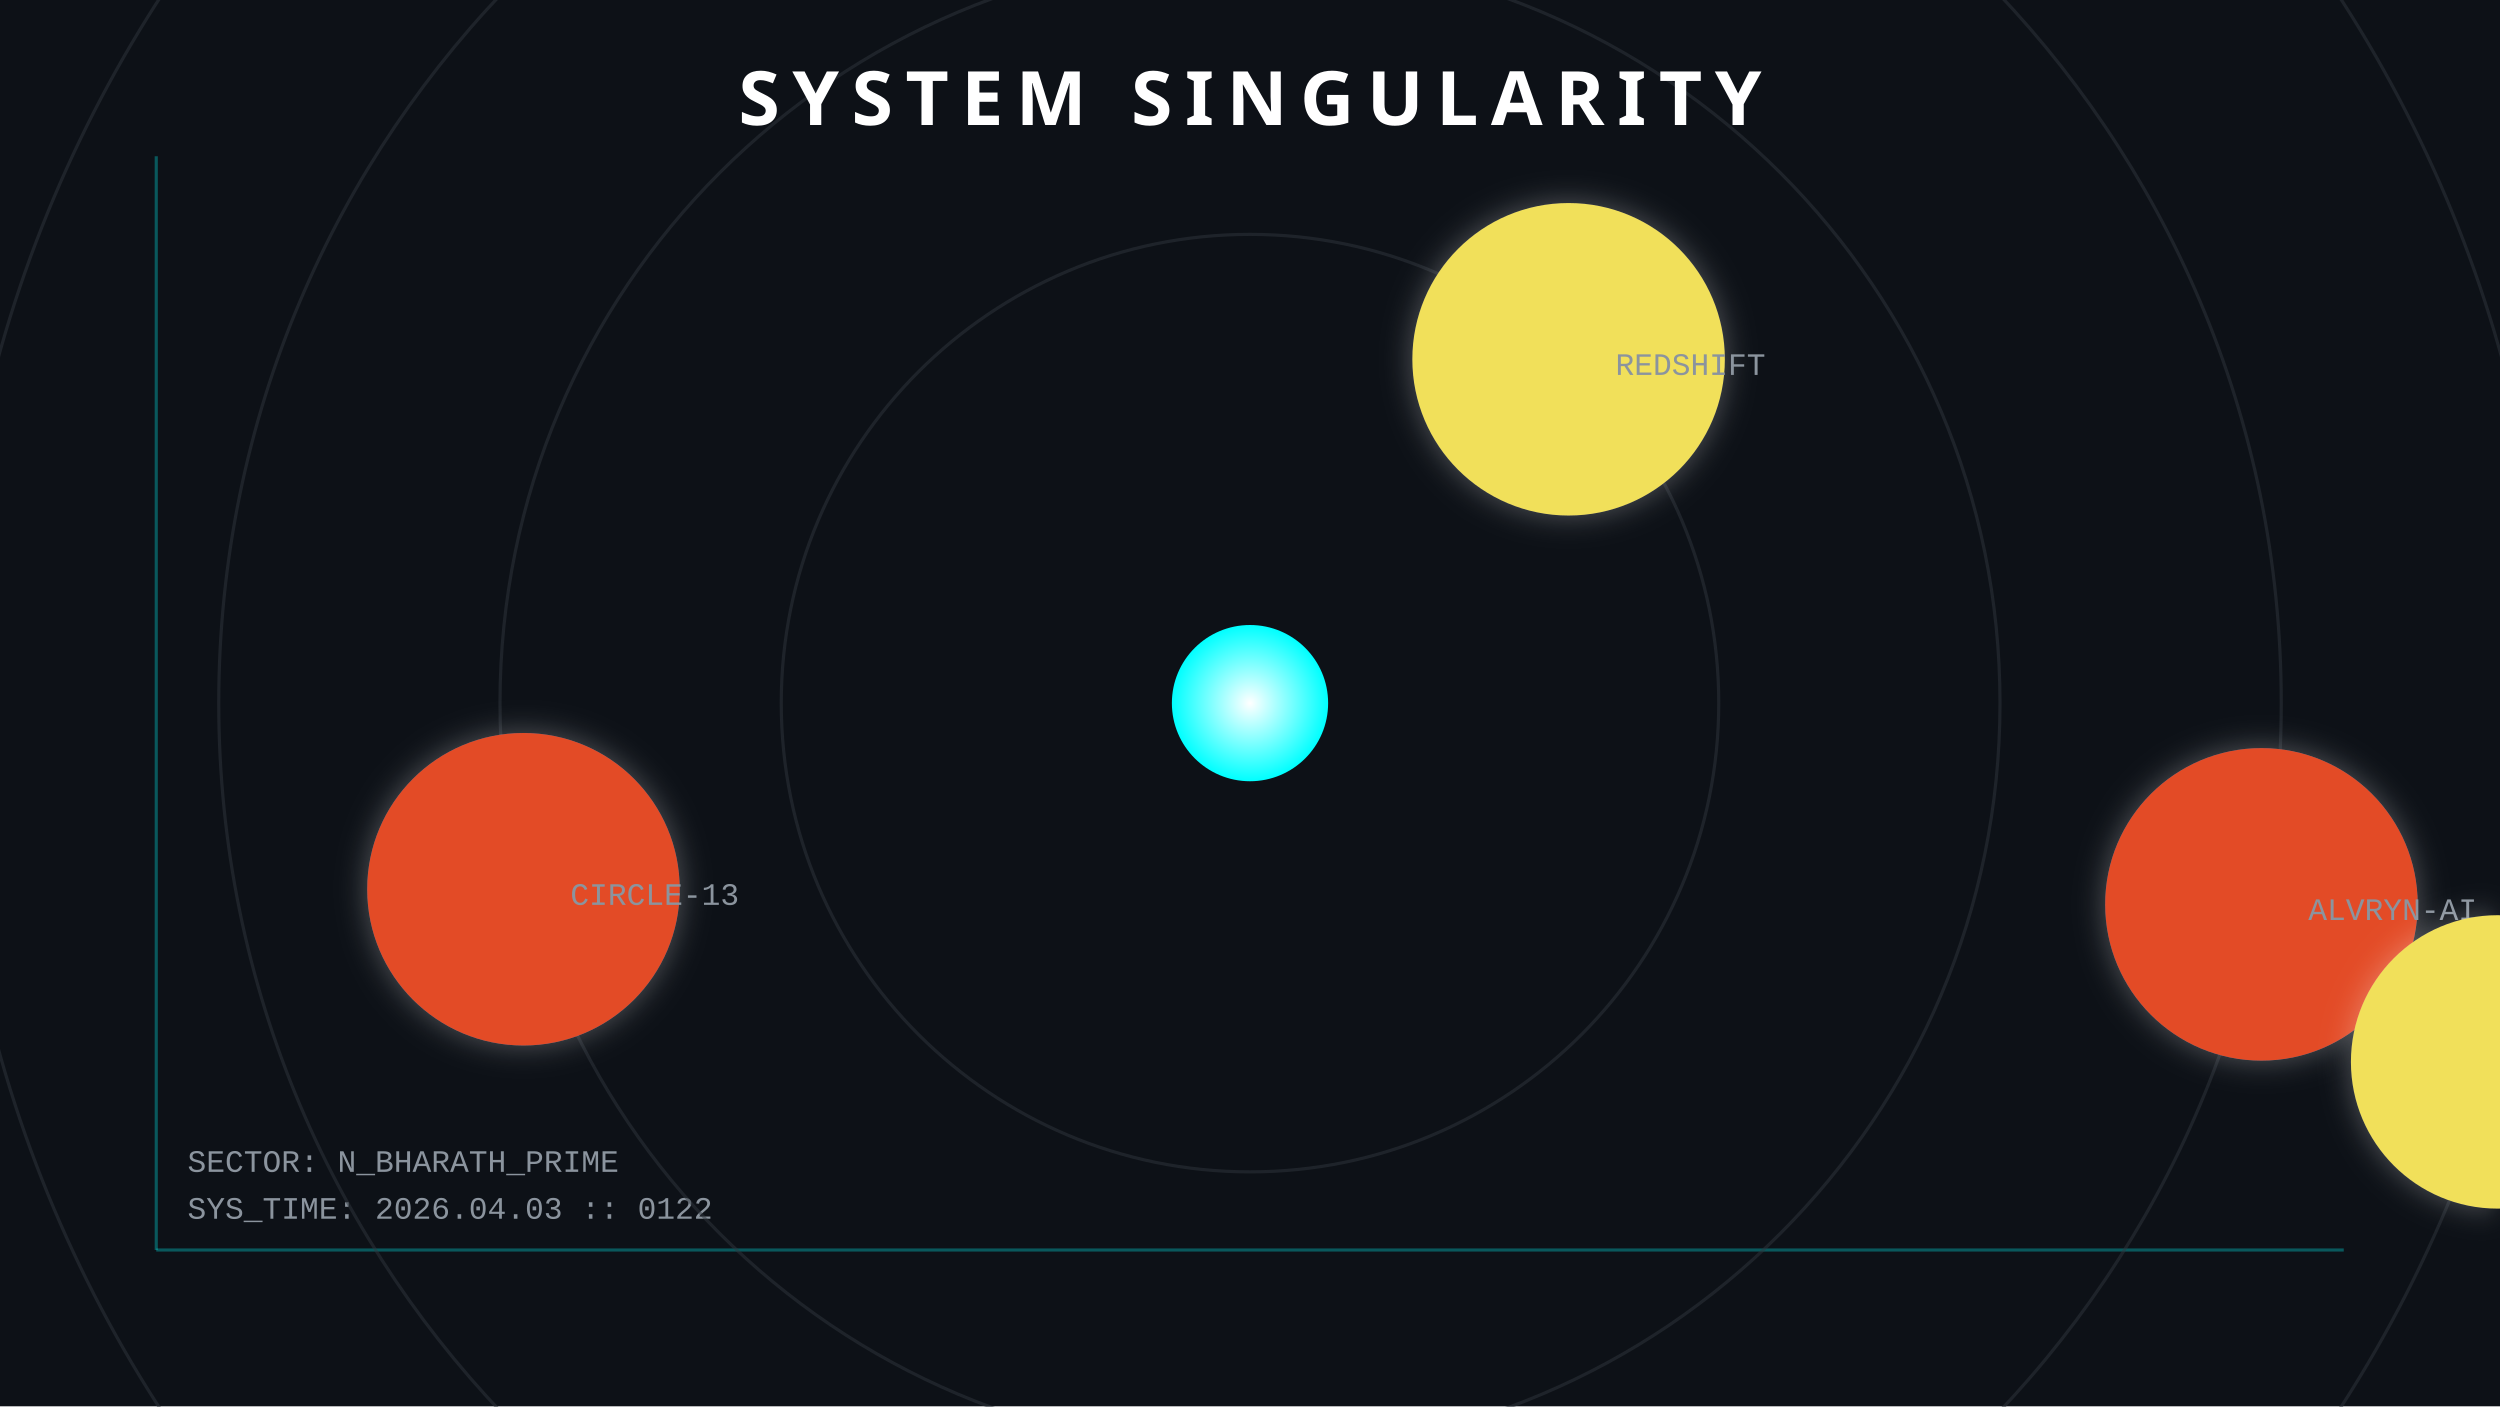
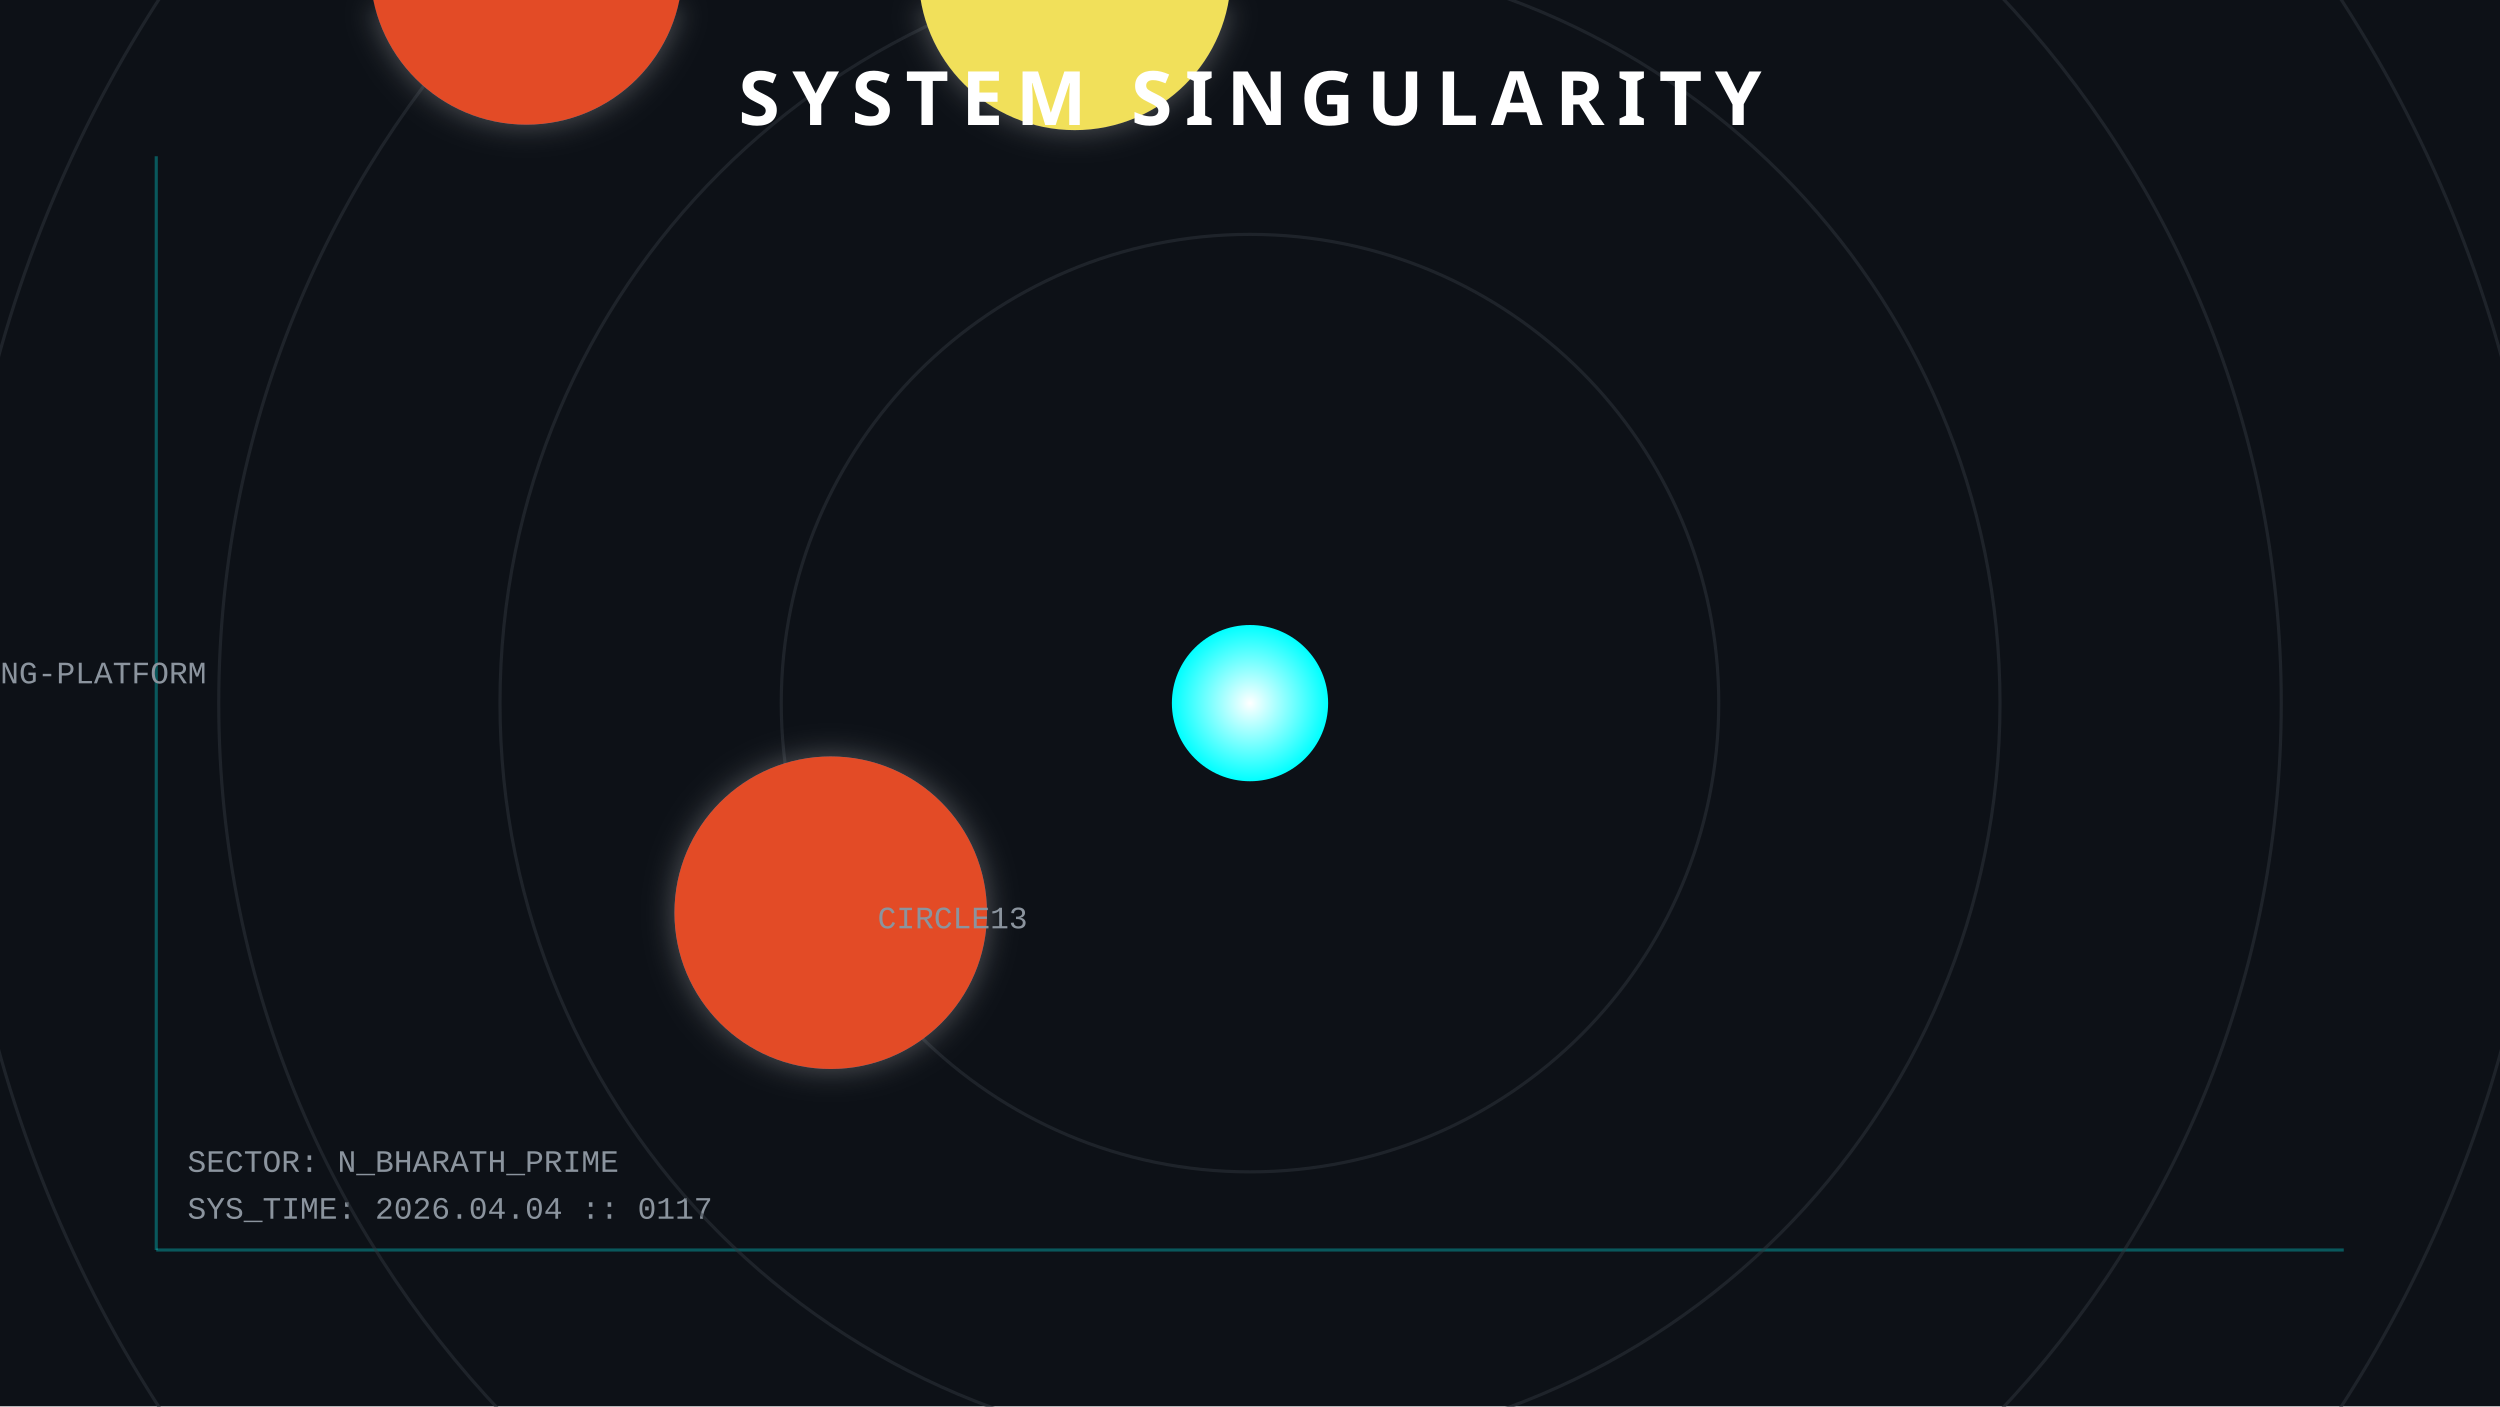
<svg xmlns="http://www.w3.org/2000/svg" width="800" height="450">
  <style>
        .orbit { fill: none; stroke: #30363d; stroke-width: 1; opacity: 0.5; }
        .planet { filter: drop-shadow(0 0 5px rgba(255,255,255,0.3)); }
        .text { font-family: 'Courier New', monospace; fill: #8b949e; font-size: 10px; }
        .title { font-family: sans-serif; fill: white; font-weight: bold; font-size: 24px; letter-spacing: 4px; }
        .hud-line { stroke: #00ffff; stroke-width: 1; opacity: 0.3; }
        
        /* ANIMATIONS */
        @keyframes pulse { 0% { r: 25; opacity: 0.8; } 50% { r: 30; opacity: 0.4; } 100% { r: 25; opacity: 0.8; } }
        .sun { animation: pulse 4s infinite; }
    </style>
  <rect width="100%" height="100%" fill="#0d1117" />
  <line x1="50" y1="50" x2="50" y2="400" class="hud-line" />
  <line x1="50" y1="400" x2="750" y2="400" class="hud-line" />
-   <text x="60" y="390" class="text">SYS_TIME: 2026.04.03 :: 0122</text>
+   <text x="60" y="390" class="text">SYS_TIME: 2026.04.04 :: 0117</text>
  <text x="60" y="375" class="text">SECTOR: N_BHARATH_PRIME</text>
  <circle cx="400" cy="225" r="25" fill="url(#grad1)" class="sun" />
  <defs>
    <radialGradient id="grad1" cx="50%" cy="50%" r="50%" fx="50%" fy="50%">
      <stop offset="0%" style="stop-color:white;stop-opacity:1" />
      <stop offset="100%" style="stop-color:#00ffff;stop-opacity:1" />
    </radialGradient>
  </defs>
  <circle cx="400" cy="225" r="150.0" class="orbit" />
-   <circle cx="501.951" cy="114.972" r="50" fill="#f1e05a" class="planet" />
-   <text x="516.951" y="119.972" class="text" fill="white">REDSHIFT</text>
+   <circle cx="265.829" cy="292.068" r="50" fill="#e34c26" class="planet" />
+   <text x="280.829" y="297.068" class="text" fill="white">CIRCLE13</text>
  <circle cx="400" cy="225" r="240.0" class="orbit" />
-   <circle cx="167.508" cy="284.559" r="50" fill="#e34c26" class="planet" />
-   <text x="182.508" y="289.559" class="text" fill="white">CIRCLE-13</text>
+   <circle cx="343.922" cy="-8.356" r="50" fill="#f1e05a" class="planet" />
+   <text x="358.922" y="-3.356" class="text" fill="white">REDSHIFT</text>
  <circle cx="400" cy="225" r="330.0" class="orbit" />
-   <circle cx="723.656" cy="289.397" r="50" fill="#e34c26" class="planet" />
-   <text x="738.656" y="294.397" class="text" fill="white">ALVRYN-AI</text>
+   <circle cx="168.438" cy="-10.115" r="50" fill="#e34c26" class="planet" />
+   <text x="183.438" y="-5.115" class="text" fill="white">ALVRYN-AI</text>
  <circle cx="400" cy="225" r="415.422" class="orbit" />
-   <circle cx="799.242" cy="339.81" r="46.948" fill="#f1e05a" class="planet" />
-   <text x="814.242" y="344.81" class="text" fill="white">DRIFT-CIRCLE13</text>
+   <circle cx="196.423" cy="587.121" r="46.948" fill="#f1e05a" class="planet" />
+   <text x="211.423" y="592.121" class="text" fill="white">DRIFT-CIRCLE13</text>
  <circle cx="400" cy="225" r="461.81" class="orbit" />
-   <circle cx="105.677" cy="580.868" r="20.925" fill="#2b7489" class="planet" />
-   <text x="120.677" y="585.868" class="text" fill="white">DSATM-EXAM-SYSTEM-</text>
-   <circle cx="400" cy="225" r="504.853" class="orbit" />
-   <circle cx="786.939" cy="-99.277" r="18.696" fill="#8b949e" class="planet" />
-   <text x="801.939" y="-94.277" class="text" fill="white">NBHARATH1306</text>
-   <circle cx="400" cy="225" r="547.086" class="orbit" />
-   <circle cx="899.099" cy="449.061" r="18.155" fill="#e34c26" class="planet" />
-   <text x="914.099" y="454.061" class="text" fill="white">WEBSITE-EQUDATOR-TRADING-PLATFORM</text>
-   <circle cx="400" cy="225" r="577.918" class="orbit" />
-   <circle cx="-177.915" cy="226.886" r="10.555" fill="#8b949e" class="planet" />
-   <text x="-162.915" y="231.886" class="text" fill="white">FLASK</text>
-   <circle cx="400" cy="225" r="608.192" class="orbit" />
-   <circle cx="-11.419" cy="-222.919" r="10.182" fill="#8b949e" class="planet" />
-   <text x="3.581" y="-217.919" class="text" fill="white">HCF-INTERNSHIP</text>
-   <circle cx="400" cy="225" r="637.061" class="orbit" />
-   <circle cx="936.342" cy="-118.778" r="9.246" fill="#8b949e" class="planet" />
+   <circle cx="195.87" cy="639.245" r="20.925" fill="#2b7489" class="planet" />
+   <text x="210.87" y="644.245" class="text" fill="white">DSATM-EXAM-SYSTEM-</text>
+   <circle cx="400" cy="225" r="504.855" class="orbit" />
+   <circle cx="167.298" cy="-223.027" r="18.697" fill="#8b949e" class="planet" />
+   <text x="182.298" y="-218.027" class="text" fill="white">NBHARATH1306</text>
+   <circle cx="400" cy="225" r="547.087" class="orbit" />
+   <circle cx="-146.97" cy="213.678" r="18.155" fill="#e34c26" class="planet" />
+   <text x="-131.97" y="218.678" class="text" fill="white">WEBSITE-EQUDATOR-TRADING-PLATFORM</text>
+   <circle cx="400" cy="225" r="577.92" class="orbit" />
+   <circle cx="-142.125" cy="24.771" r="10.555" fill="#8b949e" class="planet" />
+   <text x="-127.125" y="29.771" class="text" fill="white">FLASK</text>
+   <circle cx="400" cy="225" r="608.193" class="orbit" />
+   <circle cx="-123.535" cy="-84.532" r="10.182" fill="#8b949e" class="planet" />
+   <text x="-108.535" y="-79.532" class="text" fill="white">HCF-INTERNSHIP</text>
+   <circle cx="400" cy="225" r="637.062" class="orbit" />
+   <circle cx="566.342" cy="-389.962" r="9.246" fill="#8b949e" class="planet" />
  <text x="400" y="40" text-anchor="middle" class="title">SYSTEM SINGULARITY</text>
</svg>
